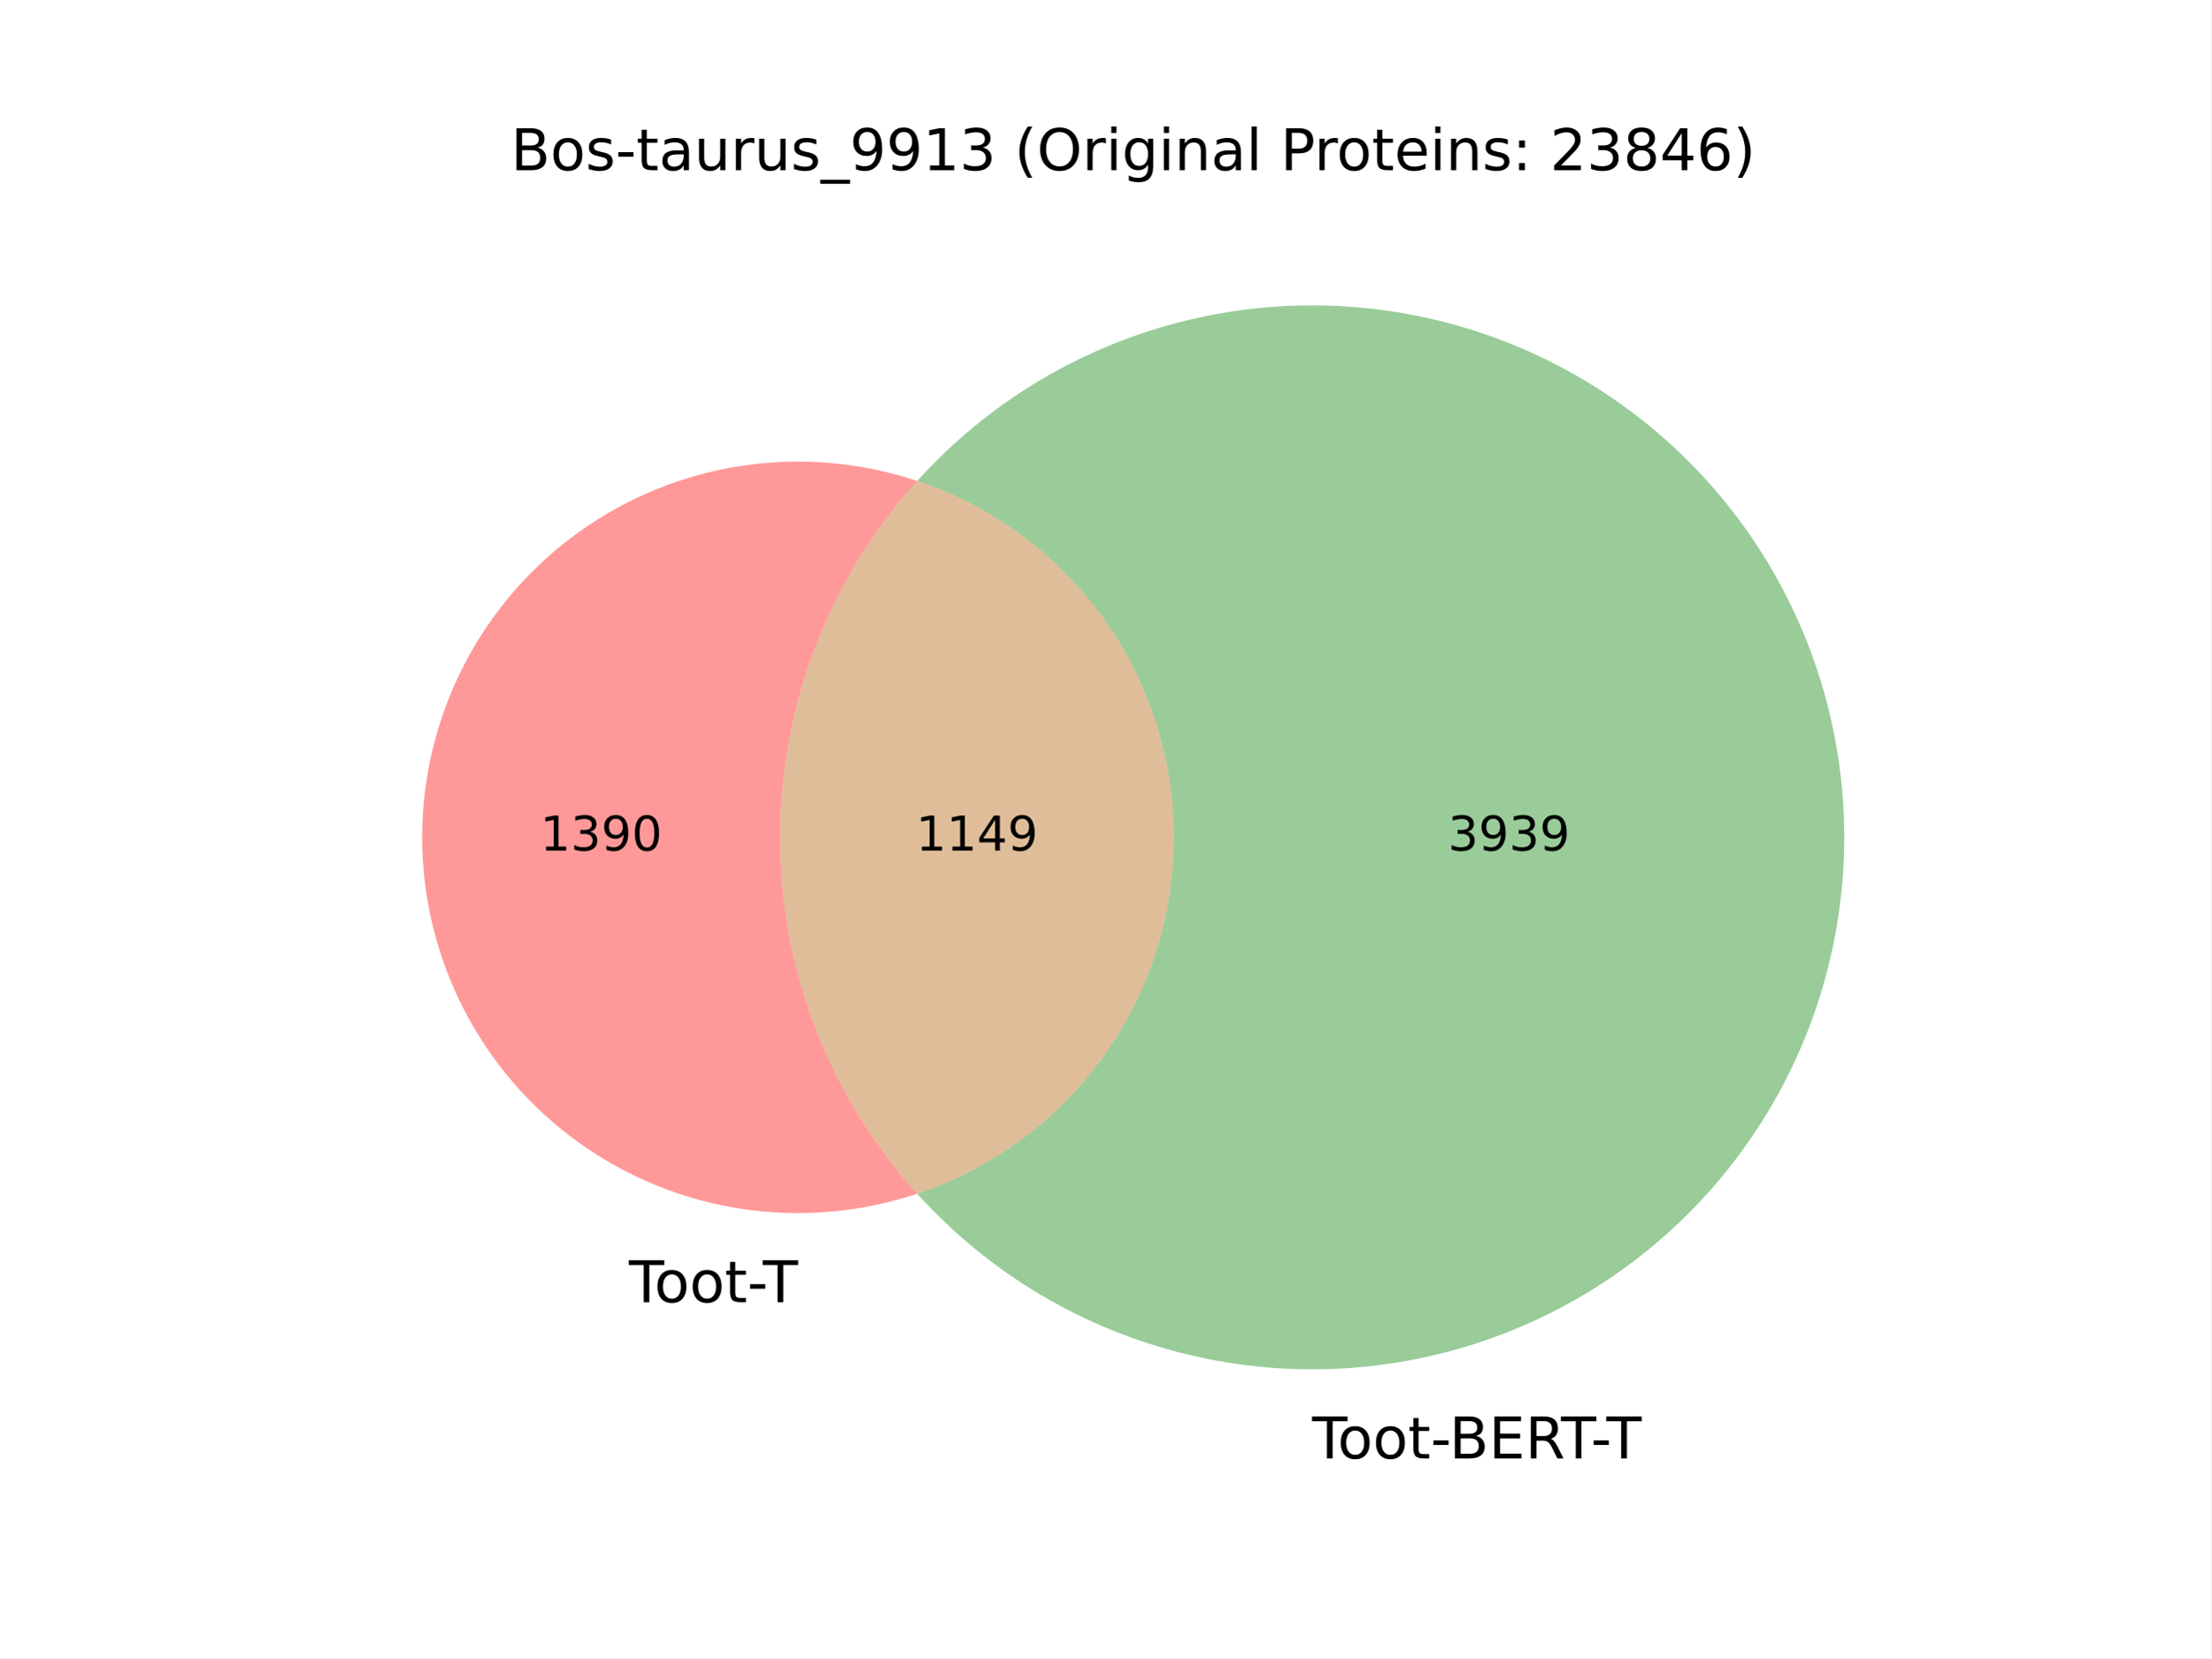
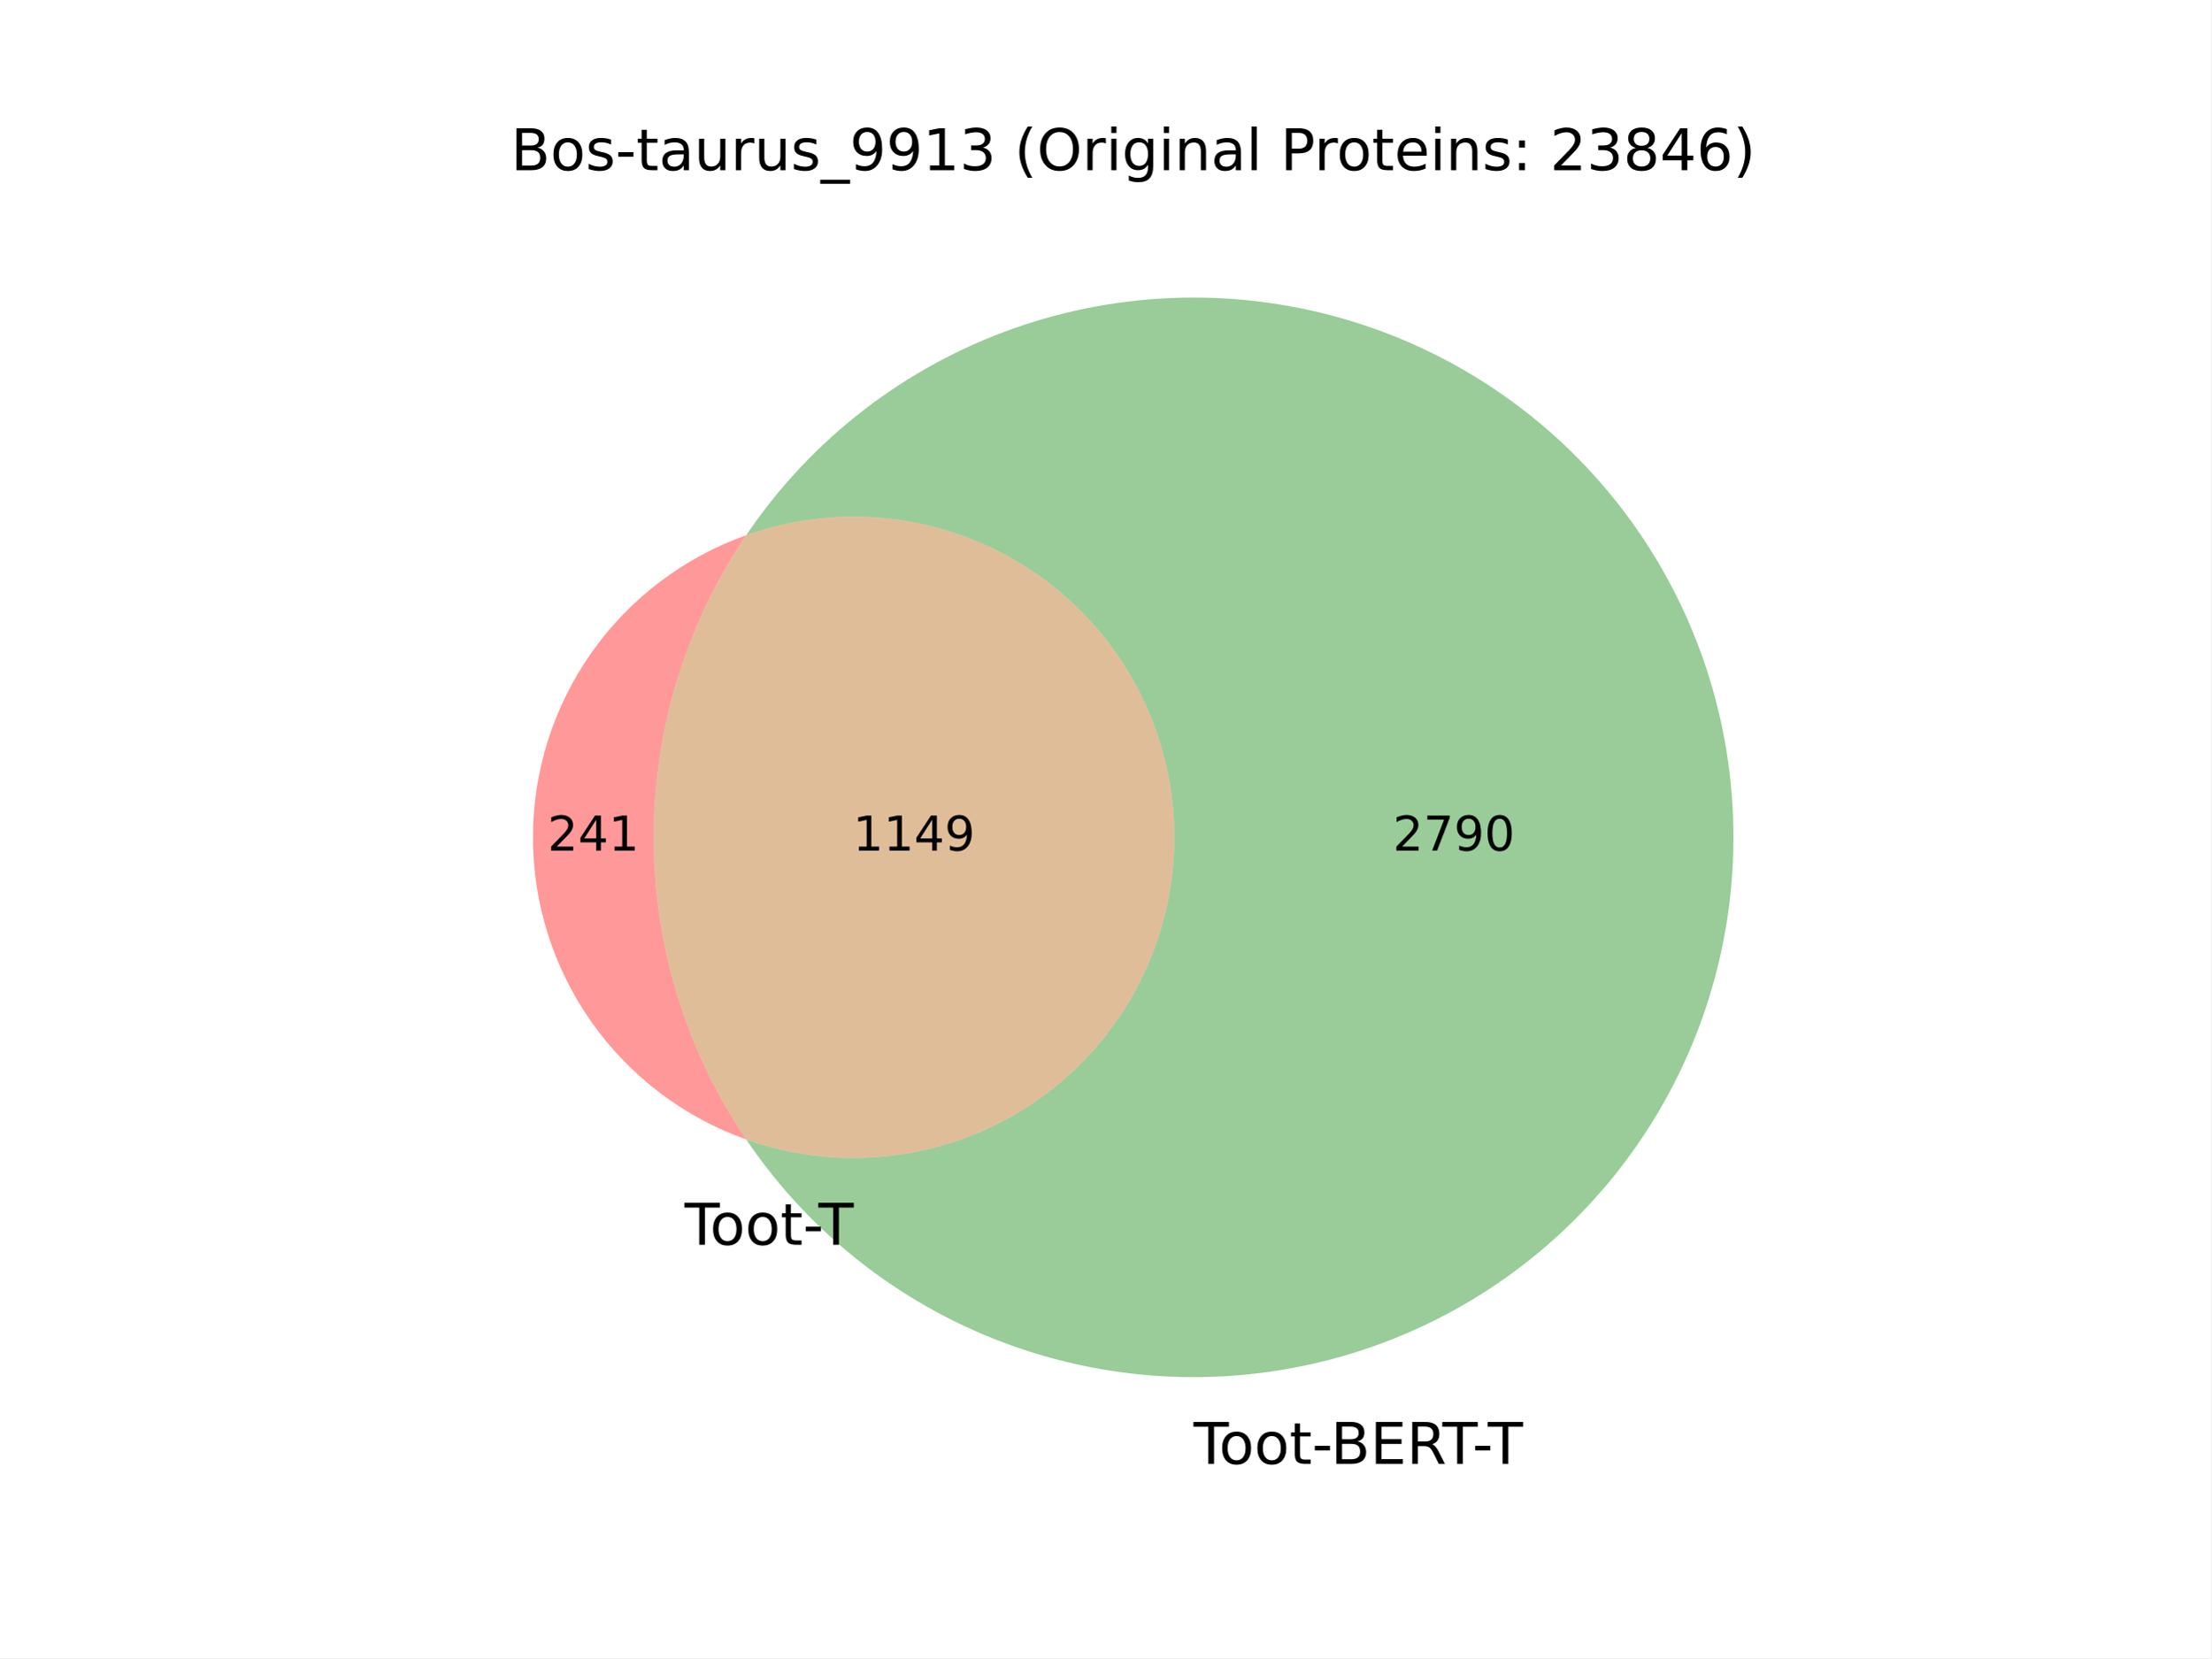
<svg xmlns="http://www.w3.org/2000/svg" xmlns:xlink="http://www.w3.org/1999/xlink" width="460.8pt" height="345.6pt" viewBox="0 0 460.8 345.6" version="1.1">
  <defs>
    <style type="text/css">*{stroke-linejoin: round; stroke-linecap: butt}</style>
  </defs>
  <g id="figure_1">
    <g id="patch_1">
      <path d="M 0 345.6  L 460.8 345.6  L 460.8 0  L 0 0  z " style="fill: #ffffff" />
    </g>
    <g id="axes_1">
      <g id="patch_2">
-         <path d="M 191.145 248.811  C 172.766 228.443 162.584 201.962 162.584 174.528  C 162.584 147.094 172.766 120.613 191.145 100.245  C 179.369 96.307 166.824 95.224 154.547 97.088  C 142.271 98.951 130.612 103.708 120.535 110.963  C 110.458 118.218 102.25 127.767 96.589 138.819  C 90.928 149.87 87.975 162.111 87.975 174.528  C 87.975 186.945 90.928 199.186 96.589 210.237  C 102.25 221.289 110.458 230.838 120.535 238.093  C 130.612 245.348 142.271 250.105 154.547 251.968  C 166.824 253.832 179.369 252.749 191.145 248.811  " clip-path="url(#p3ae2d8a26d)" style="fill: #ff0000; opacity: 0.4" />
+         <path d="M 155.512 237.505  C 142.95 218.908 136.236 196.97 136.236 174.528  C 136.236 152.086 142.95 130.148 155.512 111.551  C 142.509 116.173 131.25 124.71 123.292 135.985  C 115.333 147.26 111.059 160.727 111.059 174.528  C 111.059 188.329 115.333 201.796 123.292 213.071  C 131.25 224.346 142.509 232.883 155.512 237.505  " clip-path="url(#pb5e866e351)" style="fill: #ff0000; opacity: 0.4" />
      </g>
      <g id="patch_3">
-         <path d="M 191.145 100.245  C 206.721 105.454 220.271 115.432 229.867 128.761  C 239.464 142.089 244.629 158.104 244.629 174.528  C 244.629 190.952 239.464 206.967 229.867 220.295  C 220.271 233.624 206.721 243.602 191.145 248.811  C 198.611 257.084 207.281 264.185 216.863 269.873  C 226.445 275.562 236.83 279.773 247.668 282.366  C 258.506 284.958 269.673 285.902 280.792 285.166  C 291.911 284.43 302.856 282.021 313.257 278.022  C 323.658 274.023 333.397 268.479 342.145 261.576  C 350.894 254.674 358.552 246.492 364.861 237.306  C 371.17 228.121 376.059 218.037 379.362 207.394  C 382.665 196.752 384.345 185.671 384.345 174.528  C 384.345 163.385 382.665 152.304 379.362 141.662  C 376.059 131.019 371.17 120.935 364.861 111.75  C 358.552 102.564 350.894 94.382 342.145 87.48  C 333.397 80.577 323.658 75.033 313.257 71.034  C 302.856 67.035 291.911 64.626 280.792 63.89  C 269.673 63.154 258.506 64.098 247.668 66.69  C 236.83 69.283 226.445 73.494 216.863 79.183  C 207.281 84.871 198.611 91.972 191.145 100.245  " clip-path="url(#p3ae2d8a26d)" style="fill: #008000; opacity: 0.4" />
+         <path d="M 155.512 111.551  C 165.596 107.967 176.394 106.857 186.996 108.314  C 197.598 109.771 207.696 113.753 216.439 119.924  C 225.182 126.095 232.316 134.277 237.239 143.778  C 242.163 153.28 244.733 163.827 244.733 174.528  C 244.733 185.229 242.163 195.776 237.239 205.278  C 232.316 214.779 225.182 222.961 216.439 229.132  C 207.696 235.303 197.598 239.285 186.996 240.742  C 176.394 242.199 165.596 241.089 155.512 237.505  C 162.211 247.423 170.45 256.208 179.917 263.53  C 189.384 270.852 199.959 276.616 211.243 280.605  C 222.526 284.595 234.375 286.759 246.34 287.015  C 258.305 287.271 270.235 285.616 281.679 282.114  C 293.123 278.611 303.935 273.304 313.707 266.395  C 323.479 259.485 332.086 251.06 339.203 241.438  C 346.321 231.817 351.857 221.121 355.604 209.754  C 359.351 198.388 361.261 186.496 361.261 174.528  C 361.261 162.56 359.351 150.668 355.604 139.302  C 351.857 127.935 346.321 117.239 339.203 107.618  C 332.086 97.996 323.479 89.571 313.707 82.661  C 303.935 75.752 293.123 70.445 281.679 66.942  C 270.235 63.44 258.305 61.785 246.34 62.041  C 234.375 62.297 222.526 64.461 211.243 68.451  C 199.959 72.44 189.384 78.204 179.917 85.526  C 170.45 92.848 162.211 101.633 155.512 111.551  " clip-path="url(#pb5e866e351)" style="fill: #008000; opacity: 0.4" />
      </g>
      <g id="patch_4">
-         <path d="M 191.145 248.811  C 206.721 243.602 220.271 233.624 229.867 220.295  C 239.464 206.967 244.629 190.952 244.629 174.528  C 244.629 158.104 239.464 142.089 229.867 128.761  C 220.271 115.432 206.721 105.454 191.145 100.245  C 172.766 120.613 162.584 147.094 162.584 174.528  C 162.584 201.962 172.766 228.443 191.145 248.811  " clip-path="url(#p3ae2d8a26d)" style="fill: #b25900; opacity: 0.4" />
+         <path d="M 155.512 237.505  C 165.596 241.089 176.394 242.199 186.996 240.742  C 197.598 239.285 207.696 235.303 216.439 229.132  C 225.182 222.961 232.316 214.779 237.239 205.278  C 242.163 195.776 244.733 185.229 244.733 174.528  C 244.733 163.827 242.163 153.28 237.239 143.778  C 232.316 134.277 225.182 126.095 216.439 119.924  C 207.696 113.753 197.598 109.771 186.996 108.314  C 176.394 106.857 165.596 107.967 155.512 111.551  C 142.95 130.148 136.236 152.086 136.236 174.528  C 136.236 196.97 142.95 218.908 155.512 237.505  " clip-path="url(#pb5e866e351)" style="fill: #b25900; opacity: 0.4" />
      </g>
      <g id="text_1">
-         <g transform="translate(112.5547 177.2874) scale(0.1 -0.1)">
+         <g transform="translate(114.1036 177.2874) scale(0.1 -0.1)">
          <defs>
+             <path id="DejaVuSans-32" d="M 1228 531  L 3431 531  L 3431 0  L 469 0  L 469 531  Q 828 903 1448 1529  Q 2069 2156 2228 2338  Q 2531 2678 2651 2914  Q 2772 3150 2772 3378  Q 2772 3750 2511 3984  Q 2250 4219 1831 4219  Q 1534 4219 1204 4116  Q 875 4013 500 3803  L 500 4441  Q 881 4594 1212 4672  Q 1544 4750 1819 4750  Q 2544 4750 2975 4387  Q 3406 4025 3406 3419  Q 3406 3131 3298 2873  Q 3191 2616 2906 2266  Q 2828 2175 2409 1742  Q 1991 1309 1228 531  z " transform="scale(0.015625)" />
+             <path id="DejaVuSans-34" d="M 2419 4116  L 825 1625  L 2419 1625  L 2419 4116  z M 2253 4666  L 3047 4666  L 3047 1625  L 3713 1625  L 3713 1100  L 3047 1100  L 3047 0  L 2419 0  L 2419 1100  L 313 1100  L 313 1709  L 2253 4666  z " transform="scale(0.015625)" />
            <path id="DejaVuSans-31" d="M 794 531  L 1825 531  L 1825 4091  L 703 3866  L 703 4441  L 1819 4666  L 2450 4666  L 2450 531  L 3481 531  L 3481 0  L 794 0  L 794 531  z " transform="scale(0.015625)" />
-             <path id="DejaVuSans-33" d="M 2597 2516  Q 3050 2419 3304 2112  Q 3559 1806 3559 1356  Q 3559 666 3084 287  Q 2609 -91 1734 -91  Q 1441 -91 1130 -33  Q 819 25 488 141  L 488 750  Q 750 597 1062 519  Q 1375 441 1716 441  Q 2309 441 2620 675  Q 2931 909 2931 1356  Q 2931 1769 2642 2001  Q 2353 2234 1838 2234  L 1294 2234  L 1294 2753  L 1863 2753  Q 2328 2753 2575 2939  Q 2822 3125 2822 3475  Q 2822 3834 2567 4026  Q 2313 4219 1838 4219  Q 1578 4219 1281 4162  Q 984 4106 628 3988  L 628 4550  Q 988 4650 1302 4700  Q 1616 4750 1894 4750  Q 2613 4750 3031 4423  Q 3450 4097 3450 3541  Q 3450 3153 3228 2886  Q 3006 2619 2597 2516  z " transform="scale(0.015625)" />
+           </defs>
+           <use xlink:href="#DejaVuSans-32" />
+           <use xlink:href="#DejaVuSans-34" x="63.623" />
+           <use xlink:href="#DejaVuSans-31" x="127.246" />
+         </g>
+       </g>
+       <g id="text_2">
+         <g transform="translate(290.2718 177.2874) scale(0.1 -0.1)">
+           <defs>
+             <path id="DejaVuSans-37" d="M 525 4666  L 3525 4666  L 3525 4397  L 1831 0  L 1172 0  L 2766 4134  L 525 4134  L 525 4666  z " transform="scale(0.015625)" />
            <path id="DejaVuSans-39" d="M 703 97  L 703 672  Q 941 559 1184 500  Q 1428 441 1663 441  Q 2288 441 2617 861  Q 2947 1281 2994 2138  Q 2813 1869 2534 1725  Q 2256 1581 1919 1581  Q 1219 1581 811 2004  Q 403 2428 403 3163  Q 403 3881 828 4315  Q 1253 4750 1959 4750  Q 2769 4750 3195 4129  Q 3622 3509 3622 2328  Q 3622 1225 3098 567  Q 2575 -91 1691 -91  Q 1453 -91 1209 -44  Q 966 3 703 97  z M 1959 2075  Q 2384 2075 2632 2365  Q 2881 2656 2881 3163  Q 2881 3666 2632 3958  Q 2384 4250 1959 4250  Q 1534 4250 1286 3958  Q 1038 3666 1038 3163  Q 1038 2656 1286 2365  Q 1534 2075 1959 2075  z " transform="scale(0.015625)" />
            <path id="DejaVuSans-30" d="M 2034 4250  Q 1547 4250 1301 3770  Q 1056 3291 1056 2328  Q 1056 1369 1301 889  Q 1547 409 2034 409  Q 2525 409 2770 889  Q 3016 1369 3016 2328  Q 3016 3291 2770 3770  Q 2525 4250 2034 4250  z M 2034 4750  Q 2819 4750 3233 4129  Q 3647 3509 3647 2328  Q 3647 1150 3233 529  Q 2819 -91 2034 -91  Q 1250 -91 836 529  Q 422 1150 422 2328  Q 422 3509 836 4129  Q 1250 4750 2034 4750  z " transform="scale(0.015625)" />
          </defs>
-           <use xlink:href="#DejaVuSans-31" />
-           <use xlink:href="#DejaVuSans-33" x="63.623" />
+           <use xlink:href="#DejaVuSans-32" />
+           <use xlink:href="#DejaVuSans-37" x="63.623" />
          <use xlink:href="#DejaVuSans-39" x="127.246" />
          <use xlink:href="#DejaVuSans-30" x="190.869" />
        </g>
      </g>
-       <g id="text_2">
-         <g transform="translate(301.7622 177.2874) scale(0.1 -0.1)">
-           <use xlink:href="#DejaVuSans-33" />
-           <use xlink:href="#DejaVuSans-39" x="63.623" />
-           <use xlink:href="#DejaVuSans-33" x="127.246" />
-           <use xlink:href="#DejaVuSans-39" x="190.869" />
-         </g>
-       </g>
      <g id="text_3">
-         <g transform="translate(190.8818 177.2874) scale(0.1 -0.1)">
-           <defs>
-             <path id="DejaVuSans-34" d="M 2419 4116  L 825 1625  L 2419 1625  L 2419 4116  z M 2253 4666  L 3047 4666  L 3047 1625  L 3713 1625  L 3713 1100  L 3047 1100  L 3047 0  L 2419 0  L 2419 1100  L 313 1100  L 313 1709  L 2253 4666  z " transform="scale(0.015625)" />
-           </defs>
+         <g transform="translate(177.7592 177.2874) scale(0.1 -0.1)">
          <use xlink:href="#DejaVuSans-31" />
          <use xlink:href="#DejaVuSans-31" x="63.623" />
          <use xlink:href="#DejaVuSans-34" x="127.246" />
          <use xlink:href="#DejaVuSans-39" x="190.869" />
        </g>
      </g>
      <g id="text_4">
-         <g transform="translate(131.0597 271.4337) scale(0.12 -0.12)">
+         <g transform="translate(142.6533 259.4504) scale(0.12 -0.12)">
          <defs>
            <path id="DejaVuSans-54" d="M -19 4666  L 3928 4666  L 3928 4134  L 2272 4134  L 2272 0  L 1638 0  L 1638 4134  L -19 4134  L -19 4666  z " transform="scale(0.015625)" />
            <path id="DejaVuSans-6f" d="M 1959 3097  Q 1497 3097 1228 2736  Q 959 2375 959 1747  Q 959 1119 1226 758  Q 1494 397 1959 397  Q 2419 397 2687 759  Q 2956 1122 2956 1747  Q 2956 2369 2687 2733  Q 2419 3097 1959 3097  z M 1959 3584  Q 2709 3584 3137 3096  Q 3566 2609 3566 1747  Q 3566 888 3137 398  Q 2709 -91 1959 -91  Q 1206 -91 779 398  Q 353 888 353 1747  Q 353 2609 779 3096  Q 1206 3584 1959 3584  z " transform="scale(0.015625)" />
            <path id="DejaVuSans-74" d="M 1172 4494  L 1172 3500  L 2356 3500  L 2356 3053  L 1172 3053  L 1172 1153  Q 1172 725 1289 603  Q 1406 481 1766 481  L 2356 481  L 2356 0  L 1766 0  Q 1100 0 847 248  Q 594 497 594 1153  L 594 3053  L 172 3053  L 172 3500  L 594 3500  L 594 4494  L 1172 4494  z " transform="scale(0.015625)" />
            <path id="DejaVuSans-2d" d="M 313 2009  L 1997 2009  L 1997 1497  L 313 1497  L 313 2009  z " transform="scale(0.015625)" />
          </defs>
          <use xlink:href="#DejaVuSans-54" />
          <use xlink:href="#DejaVuSans-6f" x="44.084" />
          <use xlink:href="#DejaVuSans-6f" x="105.266" />
          <use xlink:href="#DejaVuSans-74" x="166.447" />
          <use xlink:href="#DejaVuSans-2d" x="205.656" />
          <use xlink:href="#DejaVuSans-54" x="232.615" />
        </g>
      </g>
      <g id="text_5">
-         <g transform="translate(273.4646 303.9868) scale(0.12 -0.12)">
+         <g transform="translate(248.7483 305.1262) scale(0.12 -0.12)">
          <defs>
            <path id="DejaVuSans-42" d="M 1259 2228  L 1259 519  L 2272 519  Q 2781 519 3026 730  Q 3272 941 3272 1375  Q 3272 1813 3026 2020  Q 2781 2228 2272 2228  L 1259 2228  z M 1259 4147  L 1259 2741  L 2194 2741  Q 2656 2741 2882 2914  Q 3109 3088 3109 3444  Q 3109 3797 2882 3972  Q 2656 4147 2194 4147  L 1259 4147  z M 628 4666  L 2241 4666  Q 2963 4666 3353 4366  Q 3744 4066 3744 3513  Q 3744 3084 3544 2831  Q 3344 2578 2956 2516  Q 3422 2416 3680 2098  Q 3938 1781 3938 1306  Q 3938 681 3513 340  Q 3088 0 2303 0  L 628 0  L 628 4666  z " transform="scale(0.015625)" />
            <path id="DejaVuSans-45" d="M 628 4666  L 3578 4666  L 3578 4134  L 1259 4134  L 1259 2753  L 3481 2753  L 3481 2222  L 1259 2222  L 1259 531  L 3634 531  L 3634 0  L 628 0  L 628 4666  z " transform="scale(0.015625)" />
            <path id="DejaVuSans-52" d="M 2841 2188  Q 3044 2119 3236 1894  Q 3428 1669 3622 1275  L 4263 0  L 3584 0  L 2988 1197  Q 2756 1666 2539 1819  Q 2322 1972 1947 1972  L 1259 1972  L 1259 0  L 628 0  L 628 4666  L 2053 4666  Q 2853 4666 3247 4331  Q 3641 3997 3641 3322  Q 3641 2881 3436 2590  Q 3231 2300 2841 2188  z M 1259 4147  L 1259 2491  L 2053 2491  Q 2509 2491 2742 2702  Q 2975 2913 2975 3322  Q 2975 3731 2742 3939  Q 2509 4147 2053 4147  L 1259 4147  z " transform="scale(0.015625)" />
          </defs>
          <use xlink:href="#DejaVuSans-54" />
          <use xlink:href="#DejaVuSans-6f" x="44.084" />
          <use xlink:href="#DejaVuSans-6f" x="105.266" />
          <use xlink:href="#DejaVuSans-74" x="166.447" />
          <use xlink:href="#DejaVuSans-2d" x="205.656" />
          <use xlink:href="#DejaVuSans-42" x="238.115" />
          <use xlink:href="#DejaVuSans-45" x="306.719" />
          <use xlink:href="#DejaVuSans-52" x="369.902" />
          <use xlink:href="#DejaVuSans-54" x="432.135" />
          <use xlink:href="#DejaVuSans-2d" x="484.094" />
          <use xlink:href="#DejaVuSans-54" x="511.053" />
        </g>
      </g>
      <g id="text_6">
        <g transform="translate(106.4409 35.472) scale(0.12 -0.12)">
          <defs>
            <path id="DejaVuSans-73" d="M 2834 3397  L 2834 2853  Q 2591 2978 2328 3040  Q 2066 3103 1784 3103  Q 1356 3103 1142 2972  Q 928 2841 928 2578  Q 928 2378 1081 2264  Q 1234 2150 1697 2047  L 1894 2003  Q 2506 1872 2764 1633  Q 3022 1394 3022 966  Q 3022 478 2636 193  Q 2250 -91 1575 -91  Q 1294 -91 989 -36  Q 684 19 347 128  L 347 722  Q 666 556 975 473  Q 1284 391 1588 391  Q 1994 391 2212 530  Q 2431 669 2431 922  Q 2431 1156 2273 1281  Q 2116 1406 1581 1522  L 1381 1569  Q 847 1681 609 1914  Q 372 2147 372 2553  Q 372 3047 722 3315  Q 1072 3584 1716 3584  Q 2034 3584 2315 3537  Q 2597 3491 2834 3397  z " transform="scale(0.015625)" />
            <path id="DejaVuSans-61" d="M 2194 1759  Q 1497 1759 1228 1600  Q 959 1441 959 1056  Q 959 750 1161 570  Q 1363 391 1709 391  Q 2188 391 2477 730  Q 2766 1069 2766 1631  L 2766 1759  L 2194 1759  z M 3341 1997  L 3341 0  L 2766 0  L 2766 531  Q 2569 213 2275 61  Q 1981 -91 1556 -91  Q 1019 -91 701 211  Q 384 513 384 1019  Q 384 1609 779 1909  Q 1175 2209 1959 2209  L 2766 2209  L 2766 2266  Q 2766 2663 2505 2880  Q 2244 3097 1772 3097  Q 1472 3097 1187 3025  Q 903 2953 641 2809  L 641 3341  Q 956 3463 1253 3523  Q 1550 3584 1831 3584  Q 2591 3584 2966 3190  Q 3341 2797 3341 1997  z " transform="scale(0.015625)" />
            <path id="DejaVuSans-75" d="M 544 1381  L 544 3500  L 1119 3500  L 1119 1403  Q 1119 906 1312 657  Q 1506 409 1894 409  Q 2359 409 2629 706  Q 2900 1003 2900 1516  L 2900 3500  L 3475 3500  L 3475 0  L 2900 0  L 2900 538  Q 2691 219 2414 64  Q 2138 -91 1772 -91  Q 1169 -91 856 284  Q 544 659 544 1381  z M 1991 3584  L 1991 3584  z " transform="scale(0.015625)" />
            <path id="DejaVuSans-72" d="M 2631 2963  Q 2534 3019 2420 3045  Q 2306 3072 2169 3072  Q 1681 3072 1420 2755  Q 1159 2438 1159 1844  L 1159 0  L 581 0  L 581 3500  L 1159 3500  L 1159 2956  Q 1341 3275 1631 3429  Q 1922 3584 2338 3584  Q 2397 3584 2469 3576  Q 2541 3569 2628 3553  L 2631 2963  z " transform="scale(0.015625)" />
            <path id="DejaVuSans-5f" d="M 3263 -1063  L 3263 -1509  L -63 -1509  L -63 -1063  L 3263 -1063  z " transform="scale(0.015625)" />
+             <path id="DejaVuSans-33" d="M 2597 2516  Q 3050 2419 3304 2112  Q 3559 1806 3559 1356  Q 3559 666 3084 287  Q 2609 -91 1734 -91  Q 1441 -91 1130 -33  Q 819 25 488 141  L 488 750  Q 750 597 1062 519  Q 1375 441 1716 441  Q 2309 441 2620 675  Q 2931 909 2931 1356  Q 2931 1769 2642 2001  Q 2353 2234 1838 2234  L 1294 2234  L 1294 2753  L 1863 2753  Q 2328 2753 2575 2939  Q 2822 3125 2822 3475  Q 2822 3834 2567 4026  Q 2313 4219 1838 4219  Q 1578 4219 1281 4162  Q 984 4106 628 3988  L 628 4550  Q 988 4650 1302 4700  Q 1616 4750 1894 4750  Q 2613 4750 3031 4423  Q 3450 4097 3450 3541  Q 3450 3153 3228 2886  Q 3006 2619 2597 2516  z " transform="scale(0.015625)" />
            <path id="DejaVuSans-20" transform="scale(0.015625)" />
            <path id="DejaVuSans-28" d="M 1984 4856  Q 1566 4138 1362 3434  Q 1159 2731 1159 2009  Q 1159 1288 1364 580  Q 1569 -128 1984 -844  L 1484 -844  Q 1016 -109 783 600  Q 550 1309 550 2009  Q 550 2706 781 3412  Q 1013 4119 1484 4856  L 1984 4856  z " transform="scale(0.015625)" />
            <path id="DejaVuSans-4f" d="M 2522 4238  Q 1834 4238 1429 3725  Q 1025 3213 1025 2328  Q 1025 1447 1429 934  Q 1834 422 2522 422  Q 3209 422 3611 934  Q 4013 1447 4013 2328  Q 4013 3213 3611 3725  Q 3209 4238 2522 4238  z M 2522 4750  Q 3503 4750 4090 4092  Q 4678 3434 4678 2328  Q 4678 1225 4090 567  Q 3503 -91 2522 -91  Q 1538 -91 948 565  Q 359 1222 359 2328  Q 359 3434 948 4092  Q 1538 4750 2522 4750  z " transform="scale(0.015625)" />
            <path id="DejaVuSans-69" d="M 603 3500  L 1178 3500  L 1178 0  L 603 0  L 603 3500  z M 603 4863  L 1178 4863  L 1178 4134  L 603 4134  L 603 4863  z " transform="scale(0.015625)" />
            <path id="DejaVuSans-67" d="M 2906 1791  Q 2906 2416 2648 2759  Q 2391 3103 1925 3103  Q 1463 3103 1205 2759  Q 947 2416 947 1791  Q 947 1169 1205 825  Q 1463 481 1925 481  Q 2391 481 2648 825  Q 2906 1169 2906 1791  z M 3481 434  Q 3481 -459 3084 -895  Q 2688 -1331 1869 -1331  Q 1566 -1331 1297 -1286  Q 1028 -1241 775 -1147  L 775 -588  Q 1028 -725 1275 -790  Q 1522 -856 1778 -856  Q 2344 -856 2625 -561  Q 2906 -266 2906 331  L 2906 616  Q 2728 306 2450 153  Q 2172 0 1784 0  Q 1141 0 747 490  Q 353 981 353 1791  Q 353 2603 747 3093  Q 1141 3584 1784 3584  Q 2172 3584 2450 3431  Q 2728 3278 2906 2969  L 2906 3500  L 3481 3500  L 3481 434  z " transform="scale(0.015625)" />
            <path id="DejaVuSans-6e" d="M 3513 2113  L 3513 0  L 2938 0  L 2938 2094  Q 2938 2591 2744 2837  Q 2550 3084 2163 3084  Q 1697 3084 1428 2787  Q 1159 2491 1159 1978  L 1159 0  L 581 0  L 581 3500  L 1159 3500  L 1159 2956  Q 1366 3272 1645 3428  Q 1925 3584 2291 3584  Q 2894 3584 3203 3211  Q 3513 2838 3513 2113  z " transform="scale(0.015625)" />
            <path id="DejaVuSans-6c" d="M 603 4863  L 1178 4863  L 1178 0  L 603 0  L 603 4863  z " transform="scale(0.015625)" />
            <path id="DejaVuSans-50" d="M 1259 4147  L 1259 2394  L 2053 2394  Q 2494 2394 2734 2622  Q 2975 2850 2975 3272  Q 2975 3691 2734 3919  Q 2494 4147 2053 4147  L 1259 4147  z M 628 4666  L 2053 4666  Q 2838 4666 3239 4311  Q 3641 3956 3641 3272  Q 3641 2581 3239 2228  Q 2838 1875 2053 1875  L 1259 1875  L 1259 0  L 628 0  L 628 4666  z " transform="scale(0.015625)" />
            <path id="DejaVuSans-65" d="M 3597 1894  L 3597 1613  L 953 1613  Q 991 1019 1311 708  Q 1631 397 2203 397  Q 2534 397 2845 478  Q 3156 559 3463 722  L 3463 178  Q 3153 47 2828 -22  Q 2503 -91 2169 -91  Q 1331 -91 842 396  Q 353 884 353 1716  Q 353 2575 817 3079  Q 1281 3584 2069 3584  Q 2775 3584 3186 3129  Q 3597 2675 3597 1894  z M 3022 2063  Q 3016 2534 2758 2815  Q 2500 3097 2075 3097  Q 1594 3097 1305 2825  Q 1016 2553 972 2059  L 3022 2063  z " transform="scale(0.015625)" />
            <path id="DejaVuSans-3a" d="M 750 794  L 1409 794  L 1409 0  L 750 0  L 750 794  z M 750 3309  L 1409 3309  L 1409 2516  L 750 2516  L 750 3309  z " transform="scale(0.015625)" />
-             <path id="DejaVuSans-32" d="M 1228 531  L 3431 531  L 3431 0  L 469 0  L 469 531  Q 828 903 1448 1529  Q 2069 2156 2228 2338  Q 2531 2678 2651 2914  Q 2772 3150 2772 3378  Q 2772 3750 2511 3984  Q 2250 4219 1831 4219  Q 1534 4219 1204 4116  Q 875 4013 500 3803  L 500 4441  Q 881 4594 1212 4672  Q 1544 4750 1819 4750  Q 2544 4750 2975 4387  Q 3406 4025 3406 3419  Q 3406 3131 3298 2873  Q 3191 2616 2906 2266  Q 2828 2175 2409 1742  Q 1991 1309 1228 531  z " transform="scale(0.015625)" />
            <path id="DejaVuSans-38" d="M 2034 2216  Q 1584 2216 1326 1975  Q 1069 1734 1069 1313  Q 1069 891 1326 650  Q 1584 409 2034 409  Q 2484 409 2743 651  Q 3003 894 3003 1313  Q 3003 1734 2745 1975  Q 2488 2216 2034 2216  z M 1403 2484  Q 997 2584 770 2862  Q 544 3141 544 3541  Q 544 4100 942 4425  Q 1341 4750 2034 4750  Q 2731 4750 3128 4425  Q 3525 4100 3525 3541  Q 3525 3141 3298 2862  Q 3072 2584 2669 2484  Q 3125 2378 3379 2068  Q 3634 1759 3634 1313  Q 3634 634 3220 271  Q 2806 -91 2034 -91  Q 1263 -91 848 271  Q 434 634 434 1313  Q 434 1759 690 2068  Q 947 2378 1403 2484  z M 1172 3481  Q 1172 3119 1398 2916  Q 1625 2713 2034 2713  Q 2441 2713 2670 2916  Q 2900 3119 2900 3481  Q 2900 3844 2670 4047  Q 2441 4250 2034 4250  Q 1625 4250 1398 4047  Q 1172 3844 1172 3481  z " transform="scale(0.015625)" />
            <path id="DejaVuSans-36" d="M 2113 2584  Q 1688 2584 1439 2293  Q 1191 2003 1191 1497  Q 1191 994 1439 701  Q 1688 409 2113 409  Q 2538 409 2786 701  Q 3034 994 3034 1497  Q 3034 2003 2786 2293  Q 2538 2584 2113 2584  z M 3366 4563  L 3366 3988  Q 3128 4100 2886 4159  Q 2644 4219 2406 4219  Q 1781 4219 1451 3797  Q 1122 3375 1075 2522  Q 1259 2794 1537 2939  Q 1816 3084 2150 3084  Q 2853 3084 3261 2657  Q 3669 2231 3669 1497  Q 3669 778 3244 343  Q 2819 -91 2113 -91  Q 1303 -91 875 529  Q 447 1150 447 2328  Q 447 3434 972 4092  Q 1497 4750 2381 4750  Q 2619 4750 2861 4703  Q 3103 4656 3366 4563  z " transform="scale(0.015625)" />
            <path id="DejaVuSans-29" d="M 513 4856  L 1013 4856  Q 1481 4119 1714 3412  Q 1947 2706 1947 2009  Q 1947 1309 1714 600  Q 1481 -109 1013 -844  L 513 -844  Q 928 -128 1133 580  Q 1338 1288 1338 2009  Q 1338 2731 1133 3434  Q 928 4138 513 4856  z " transform="scale(0.015625)" />
          </defs>
          <use xlink:href="#DejaVuSans-42" />
          <use xlink:href="#DejaVuSans-6f" x="68.604" />
          <use xlink:href="#DejaVuSans-73" x="129.785" />
          <use xlink:href="#DejaVuSans-2d" x="181.885" />
          <use xlink:href="#DejaVuSans-74" x="217.969" />
          <use xlink:href="#DejaVuSans-61" x="257.178" />
          <use xlink:href="#DejaVuSans-75" x="318.457" />
          <use xlink:href="#DejaVuSans-72" x="381.836" />
          <use xlink:href="#DejaVuSans-75" x="422.949" />
          <use xlink:href="#DejaVuSans-73" x="486.328" />
          <use xlink:href="#DejaVuSans-5f" x="538.428" />
          <use xlink:href="#DejaVuSans-39" x="588.428" />
          <use xlink:href="#DejaVuSans-39" x="652.051" />
          <use xlink:href="#DejaVuSans-31" x="715.674" />
          <use xlink:href="#DejaVuSans-33" x="779.297" />
          <use xlink:href="#DejaVuSans-20" x="842.92" />
          <use xlink:href="#DejaVuSans-28" x="874.707" />
          <use xlink:href="#DejaVuSans-4f" x="913.721" />
          <use xlink:href="#DejaVuSans-72" x="992.432" />
          <use xlink:href="#DejaVuSans-69" x="1033.545" />
          <use xlink:href="#DejaVuSans-67" x="1061.328" />
          <use xlink:href="#DejaVuSans-69" x="1124.805" />
          <use xlink:href="#DejaVuSans-6e" x="1152.588" />
          <use xlink:href="#DejaVuSans-61" x="1215.967" />
          <use xlink:href="#DejaVuSans-6c" x="1277.246" />
          <use xlink:href="#DejaVuSans-20" x="1305.029" />
          <use xlink:href="#DejaVuSans-50" x="1336.816" />
          <use xlink:href="#DejaVuSans-72" x="1395.369" />
          <use xlink:href="#DejaVuSans-6f" x="1434.232" />
          <use xlink:href="#DejaVuSans-74" x="1495.414" />
          <use xlink:href="#DejaVuSans-65" x="1534.623" />
          <use xlink:href="#DejaVuSans-69" x="1596.146" />
          <use xlink:href="#DejaVuSans-6e" x="1623.93" />
          <use xlink:href="#DejaVuSans-73" x="1687.309" />
          <use xlink:href="#DejaVuSans-3a" x="1739.408" />
          <use xlink:href="#DejaVuSans-20" x="1773.1" />
          <use xlink:href="#DejaVuSans-32" x="1804.887" />
          <use xlink:href="#DejaVuSans-33" x="1868.51" />
          <use xlink:href="#DejaVuSans-38" x="1932.133" />
          <use xlink:href="#DejaVuSans-34" x="1995.756" />
          <use xlink:href="#DejaVuSans-36" x="2059.379" />
          <use xlink:href="#DejaVuSans-29" x="2123.002" />
        </g>
      </g>
    </g>
  </g>
  <defs>
-     <clipPath id="p3ae2d8a26d">
-       <rect x="65.799" y="41.472" width="340.721" height="266.112" />
+     <clipPath id="pb5e866e351">
+       <rect x="90.516" y="41.472" width="291.289" height="266.112" />
    </clipPath>
  </defs>
</svg>
